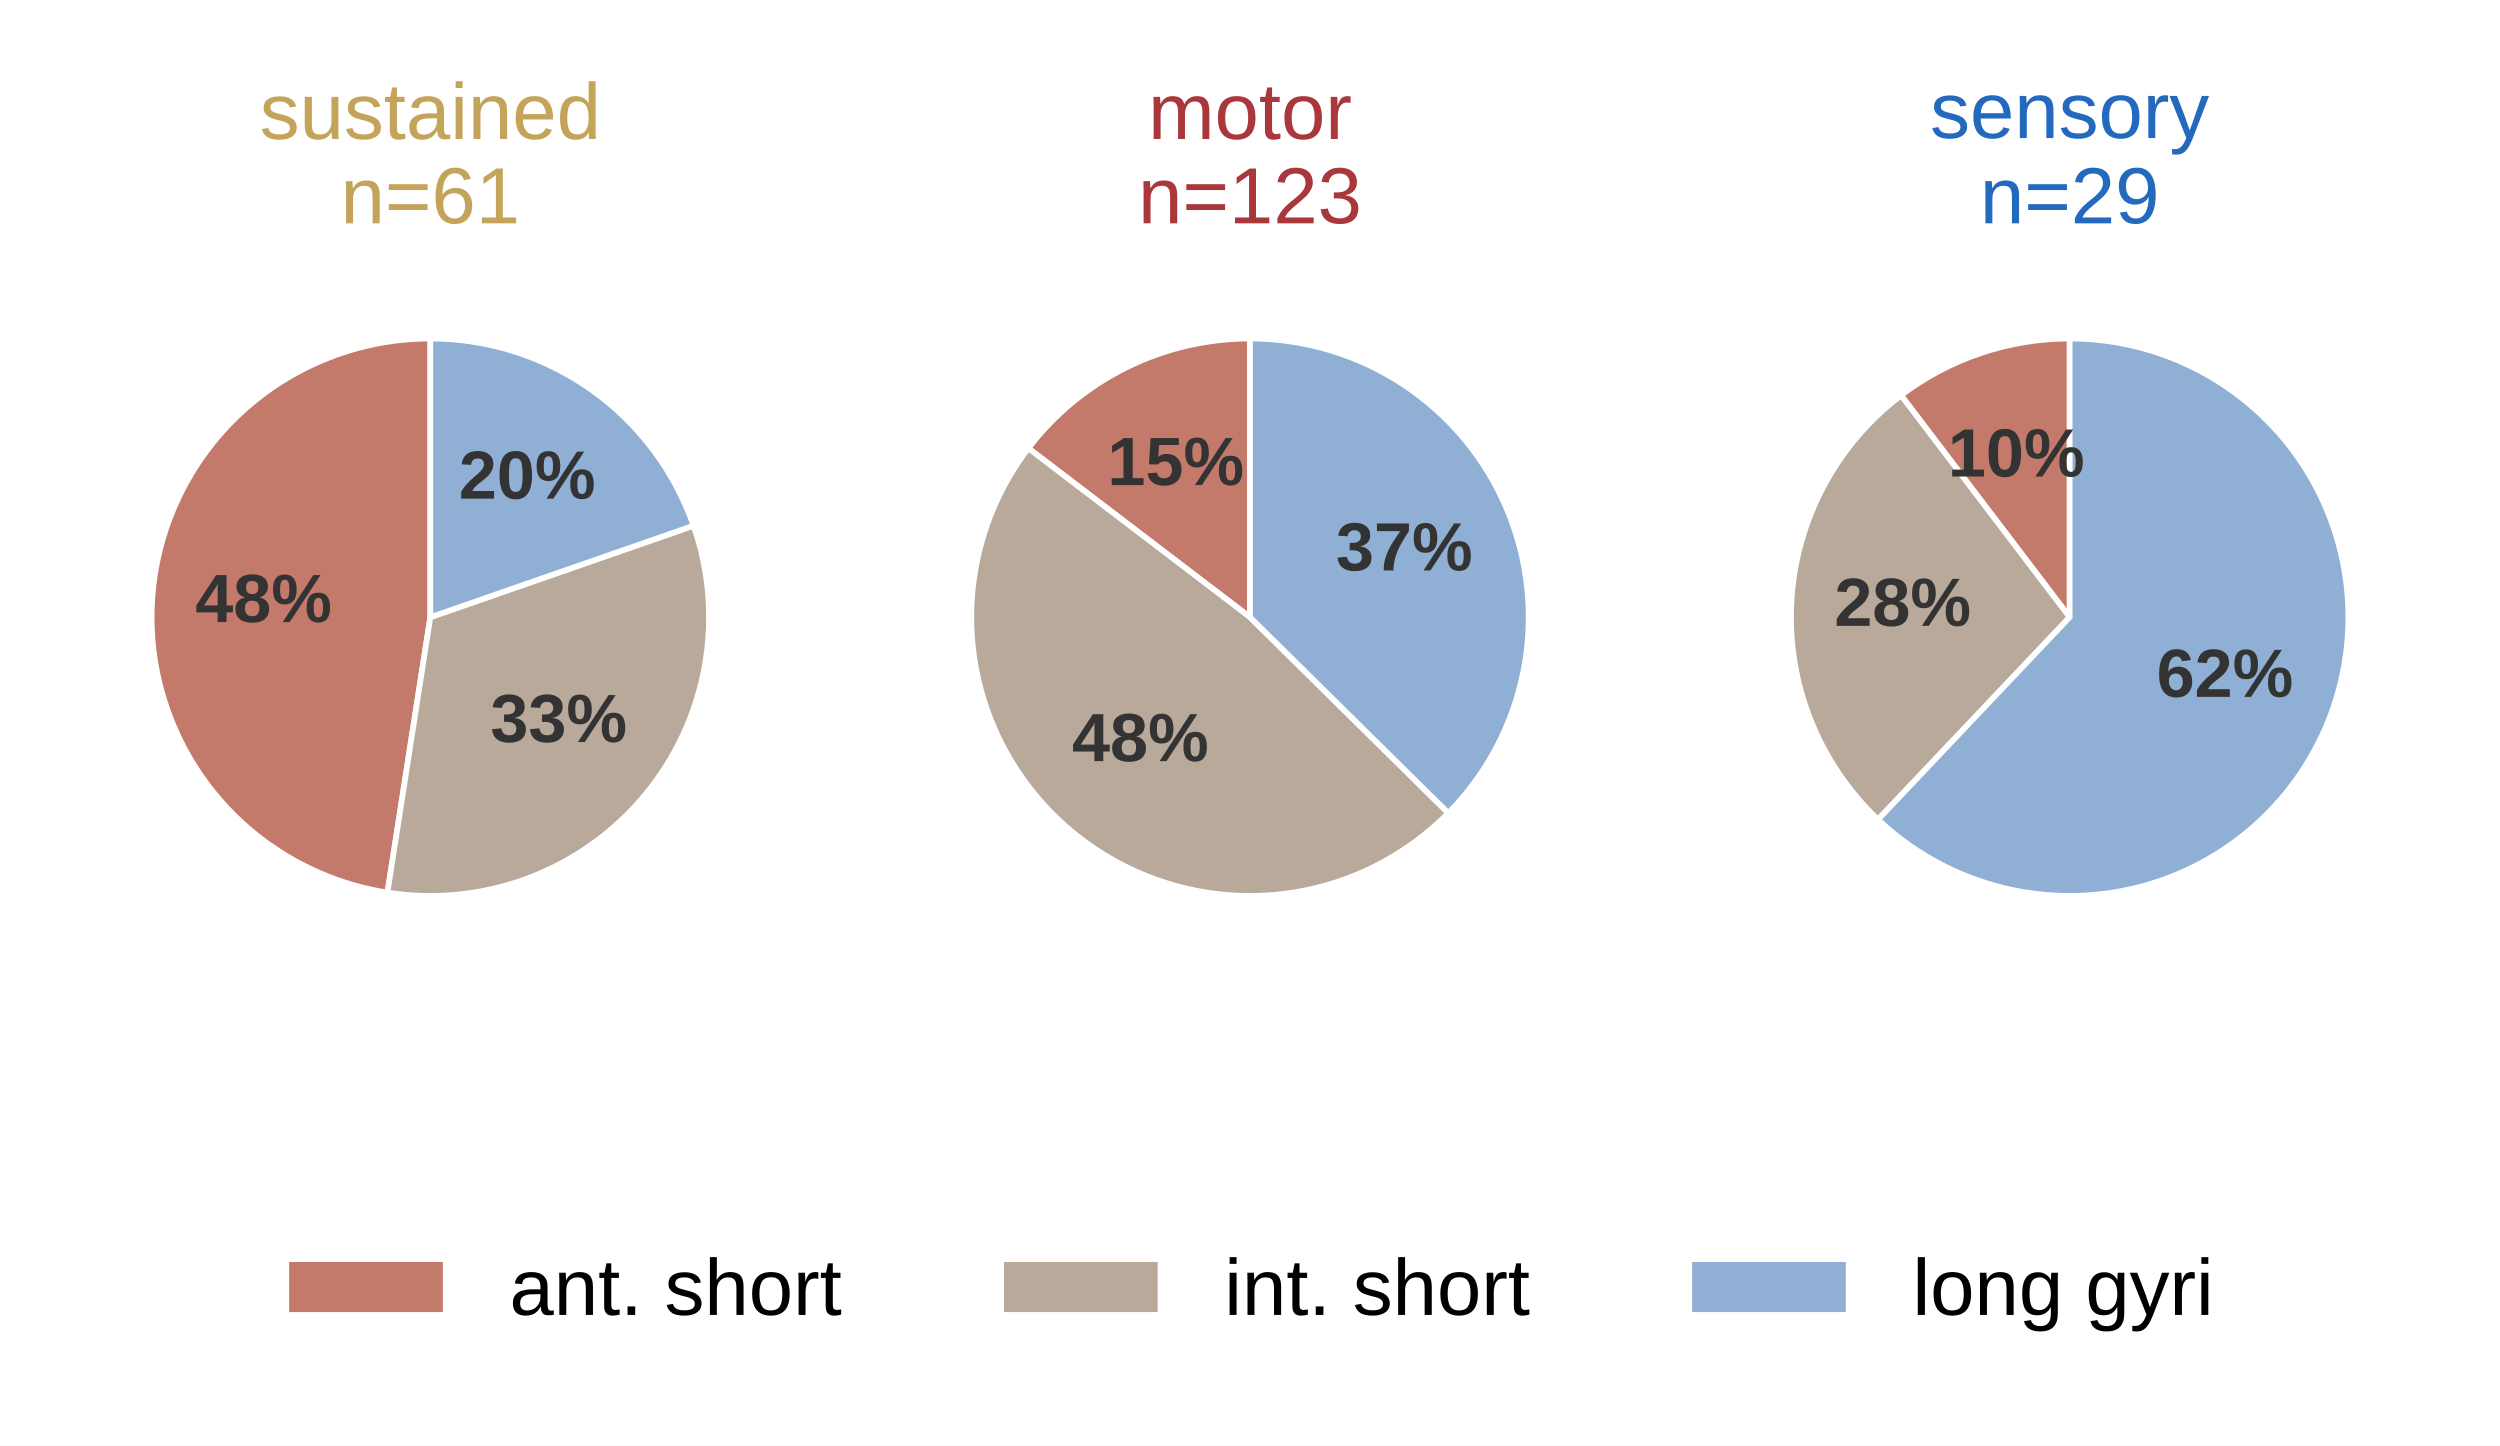
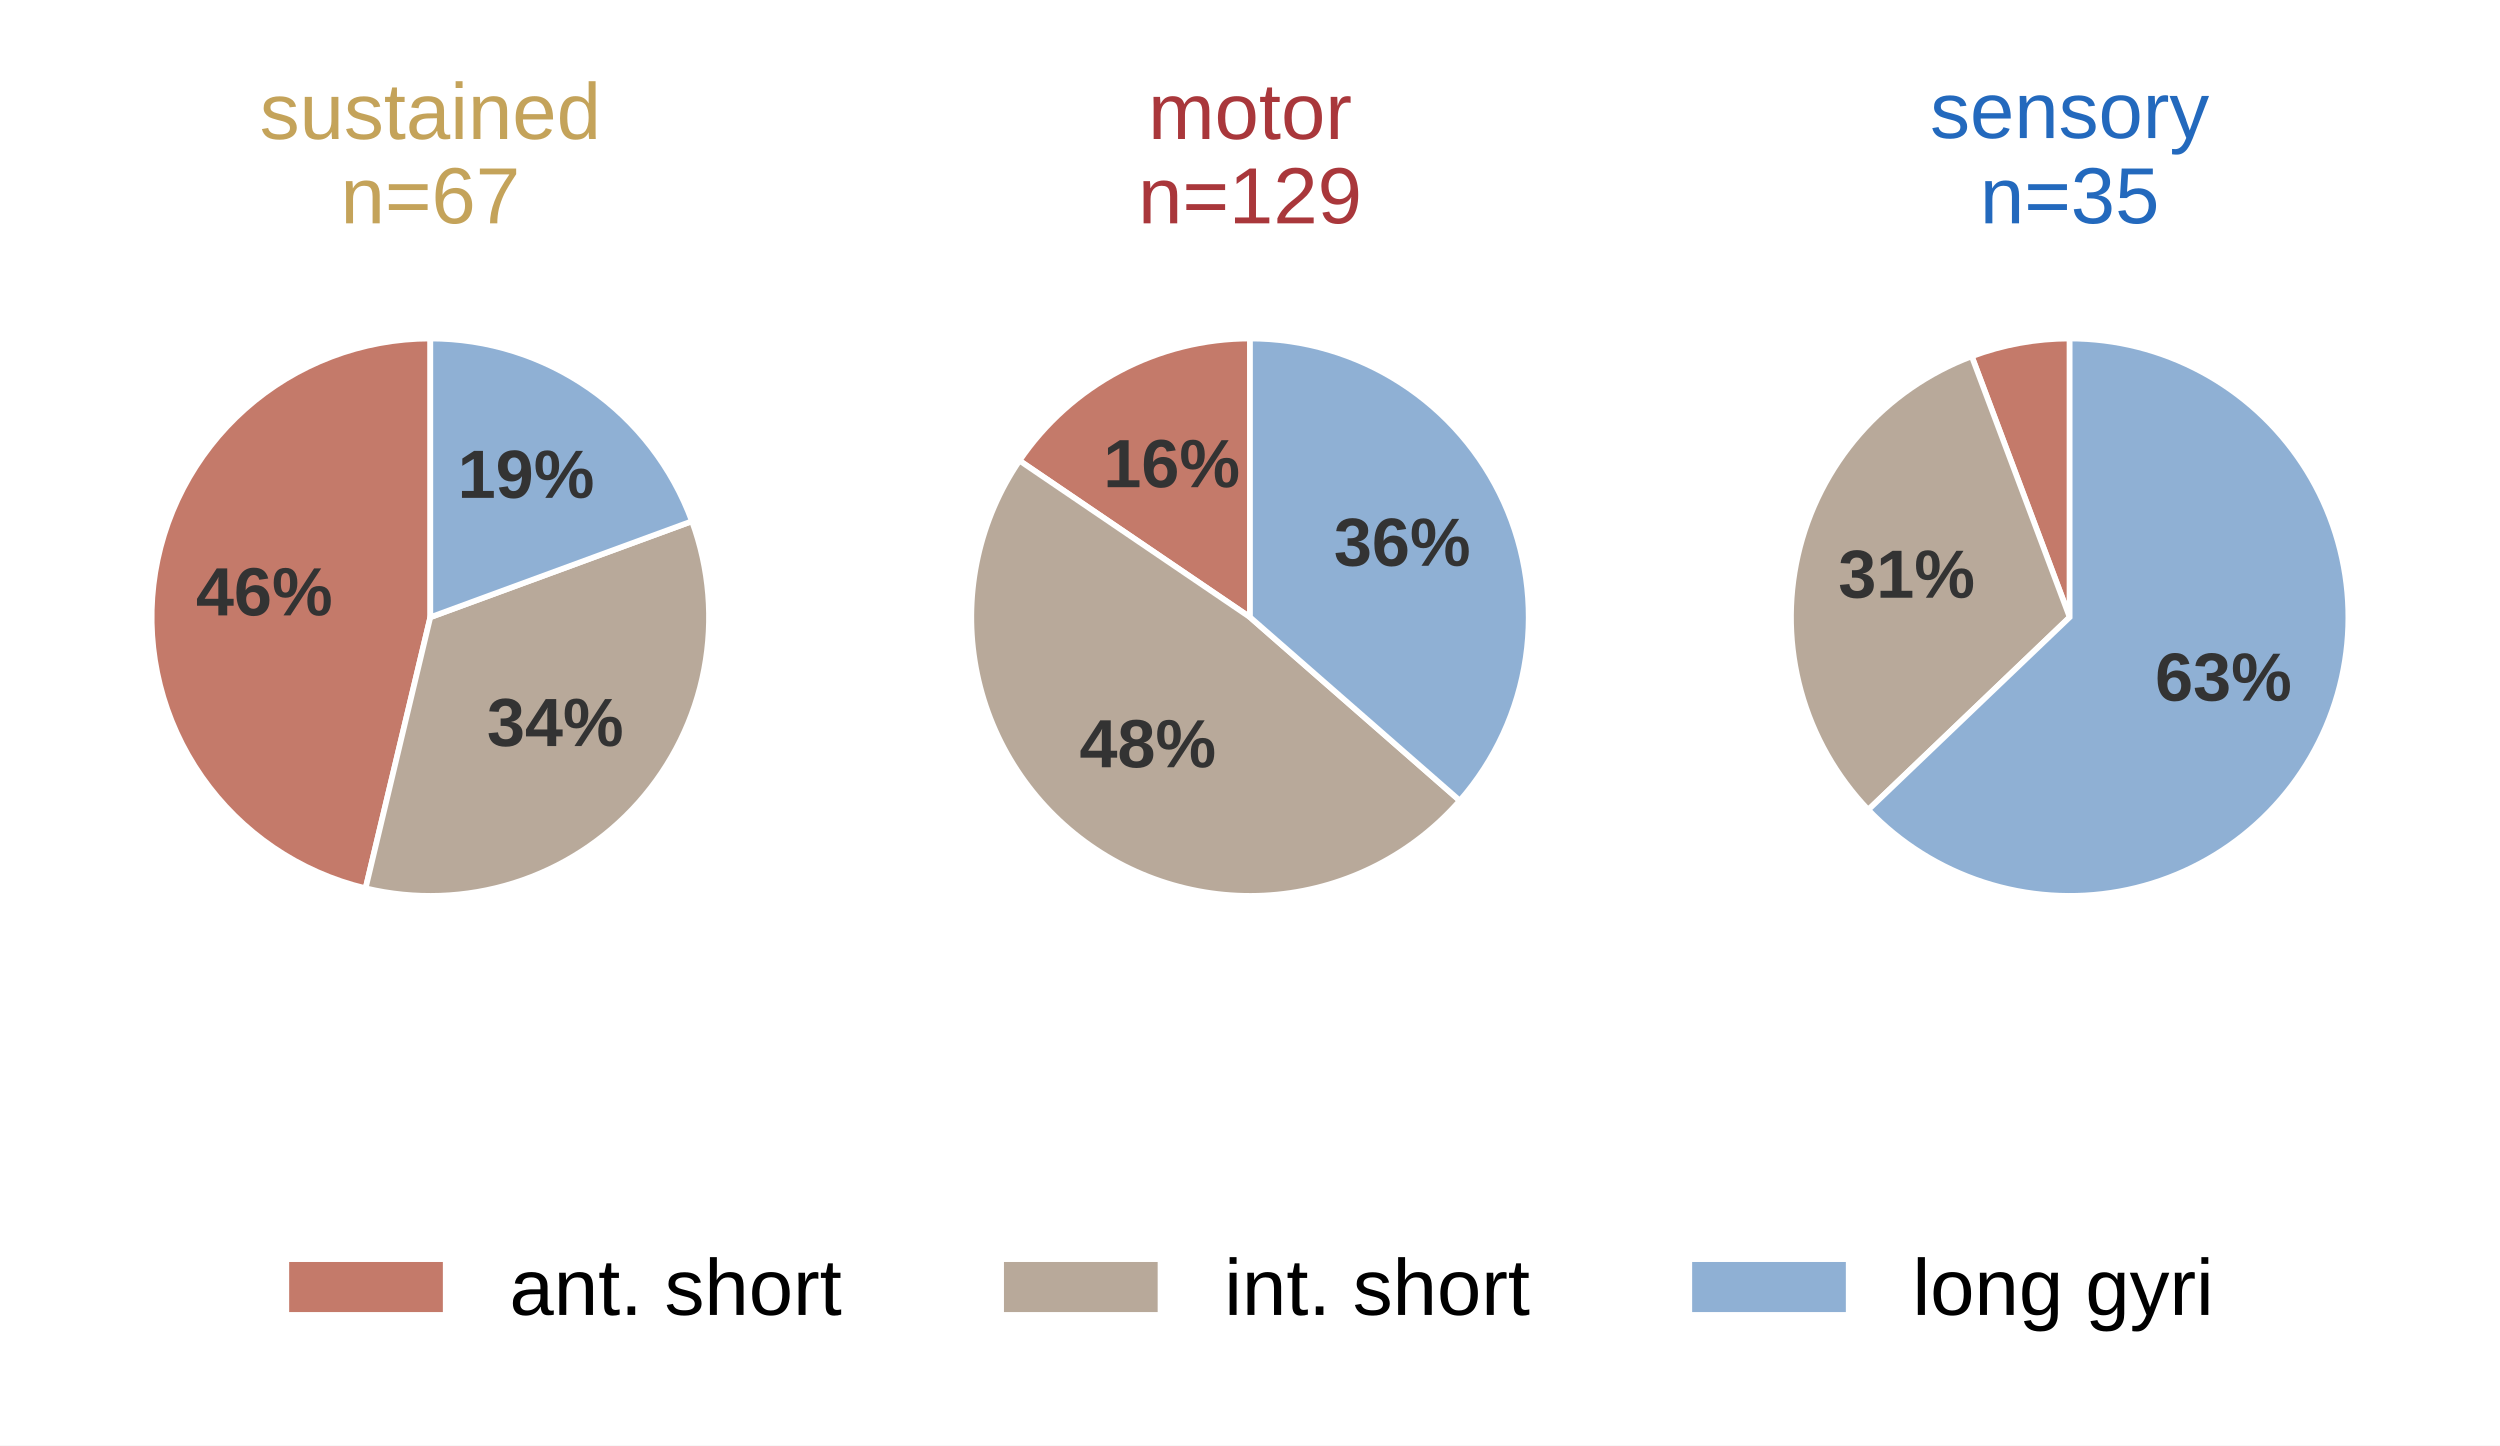
<svg xmlns="http://www.w3.org/2000/svg" width="219.572pt" height="126.962pt" viewBox="0 0 219.572 126.962" version="1.1">
  <defs>
    <style type="text/css">*{stroke-linejoin: round; stroke-linecap: butt}</style>
  </defs>
  <g id="figure_1">
    <g id="patch_1">
      <path d="M 0 126.962  L 219.572 126.962  L 219.572 0  L 0 0  z " style="fill: #ffffff" />
    </g>
    <g id="axes_1">
      <g id="patch_2">
-         <path d="M 37.795 29.733  C 31.633 29.733 25.692 32.061 21.169 36.247  C 16.647 40.433 13.868 46.176 13.392 52.321  C 12.916 58.465 14.778 64.568 18.603 69.4  C 22.428 74.232 27.939 77.446 34.029 78.394  L 37.795 54.21  z " style="fill: #c47a6a; stroke: #ffffff; stroke-width: 0.5; stroke-linejoin: miter" />
+         <path d="M 37.795 29.733  C 31.801 29.733 26.011 31.935 21.532 35.918  C 17.052 39.901 14.188 45.394 13.487 51.347  C 12.786 57.3 14.296 63.308 17.727 68.222  C 21.159 73.137 26.279 76.624 32.109 78.016  L 37.795 54.21  z " style="fill: #c47a6a; stroke: #ffffff; stroke-width: 0.5; stroke-linejoin: miter" />
      </g>
      <g id="patch_3">
-         <path d="M 34.029 78.394  C 38.203 79.044 42.476 78.603 46.429 77.112  C 50.383 75.622 53.884 73.133 56.59 69.889  C 59.297 66.645 61.117 62.754 61.875 58.598  C 62.632 54.441 62.301 50.159 60.913 46.168  L 37.795 54.21  z " style="fill: #b8a99a; stroke: #ffffff; stroke-width: 0.5; stroke-linejoin: miter" />
+         <path d="M 32.109 78.016  C 36.414 79.044 40.918 78.886 45.14 77.558  C 49.362 76.23 53.146 73.781 56.087 70.473  C 59.028 67.166 61.017 63.122 61.842 58.773  C 62.667 54.425 62.298 49.933 60.774 45.778  L 37.795 54.21  z " style="fill: #b8a99a; stroke: #ffffff; stroke-width: 0.5; stroke-linejoin: miter" />
      </g>
      <g id="patch_4">
-         <path d="M 60.913 46.168  C 59.243 41.368 56.119 37.205 51.977 34.261  C 47.835 31.316 42.877 29.733 37.795 29.733  L 37.795 54.21  z " style="fill: #8fb0d4; stroke: #ffffff; stroke-width: 0.5; stroke-linejoin: miter" />
+         <path d="M 60.774 45.778  C 59.047 41.074 55.917 37.011 51.808 34.142  C 47.699 31.272 42.807 29.733 37.795 29.733  L 37.795 54.21  z " style="fill: #8fb0d4; stroke: #ffffff; stroke-width: 0.5; stroke-linejoin: miter" />
      </g>
      <g id="matplotlib.axis_1" />
      <g id="matplotlib.axis_2" />
      <g id="text_1">
-         <text style="font-weight: 700; font-size: 6px; font-family: 'Arial', sans-serif; text-anchor: middle; fill: #333333" x="23.153" y="54.631" transform="rotate(-0 23.15334 54.63149)">48%</text>
+         <text style="font-weight: 700; font-size: 6px; font-family: 'Arial', sans-serif; text-anchor: middle; fill: #333333" x="23.21" y="54.047" transform="rotate(-0 23.21033 54.04729)">46%</text>
      </g>
      <g id="text_2">
-         <text style="font-weight: 700; font-size: 6px; font-family: 'Arial', sans-serif; text-anchor: middle; fill: #333333" x="49.072" y="65.172" transform="rotate(-0 49.07216 65.17245)">33%</text>
+         <text style="font-weight: 700; font-size: 6px; font-family: 'Arial', sans-serif; text-anchor: middle; fill: #333333" x="48.77" y="65.523" transform="rotate(-0 48.77012 65.52312)">34%</text>
      </g>
      <g id="text_3">
-         <text style="font-weight: 700; font-size: 6px; font-family: 'Arial', sans-serif; text-anchor: middle; fill: #333333" x="46.304" y="43.796" transform="rotate(-0 46.3045 43.79558)">20%</text>
+         <text style="font-weight: 700; font-size: 6px; font-family: 'Arial', sans-serif; text-anchor: middle; fill: #333333" x="46.203" y="43.724" transform="rotate(-0 46.20299 43.72406)">19%</text>
      </g>
      <g id="text_4">
        <text style="font-size: 7px; font-family: 'Arial', sans-serif; fill: #c4a35a" transform="translate(22.81364 12.21047)">sustained</text>
-         <text style="font-size: 7px; font-family: 'Arial', sans-serif; fill: #c4a35a" transform="translate(29.91207 19.61428)">n=61</text>
+         <text style="font-size: 7px; font-family: 'Arial', sans-serif; fill: #c4a35a" transform="translate(29.91207 19.61428)">n=67</text>
      </g>
    </g>
    <g id="axes_2">
      <g id="patch_5">
-         <path d="M 109.786 29.733  C 106.018 29.733 102.301 30.603 98.925 32.275  C 95.549 33.946 92.604 36.375 90.32 39.371  L 109.786 54.21  z " style="fill: #c47a6a; stroke: #ffffff; stroke-width: 0.5; stroke-linejoin: miter" />
+         <path d="M 109.786 29.733  C 105.792 29.733 101.859 30.711 98.33 32.58  C 94.801 34.449 91.782 37.153 89.539 40.457  L 109.786 54.21  z " style="fill: #c47a6a; stroke: #ffffff; stroke-width: 0.5; stroke-linejoin: miter" />
      </g>
      <g id="patch_6">
-         <path d="M 90.32 39.371  C 86.55 44.317 84.803 50.519 85.437 56.706  C 86.072 62.893 89.04 68.611 93.736 72.689  C 98.431 76.767 104.509 78.906 110.723 78.668  C 116.938 78.43 122.834 75.832 127.203 71.406  L 109.786 54.21  z " style="fill: #b8a99a; stroke: #ffffff; stroke-width: 0.5; stroke-linejoin: miter" />
+         <path d="M 89.539 40.457  C 86.037 45.612 84.633 51.914 85.616 58.068  C 86.598 64.222 89.894 69.774 94.827 73.582  C 99.759 77.391 105.964 79.176 112.166 78.57  C 118.368 77.964 124.111 75.011 128.213 70.32  L 109.786 54.21  z " style="fill: #b8a99a; stroke: #ffffff; stroke-width: 0.5; stroke-linejoin: miter" />
      </g>
      <g id="patch_7">
-         <path d="M 127.203 71.406  C 130.595 67.971 132.895 63.608 133.814 58.87  C 134.733 54.131 134.23 49.224 132.369 44.771  C 130.507 40.317 127.369 36.512 123.352 33.837  C 119.334 31.161 114.613 29.733 109.786 29.733  L 109.786 54.21  z " style="fill: #8fb0d4; stroke: #ffffff; stroke-width: 0.5; stroke-linejoin: miter" />
+         <path d="M 128.213 70.32  C 131.307 66.781 133.317 62.424 134.001 57.773  C 134.686 53.123 134.016 48.372 132.073 44.091  C 130.129 39.811 126.993 36.179 123.041 33.634  C 119.09 31.088 114.487 29.733 109.786 29.733  L 109.786 54.21  z " style="fill: #8fb0d4; stroke: #ffffff; stroke-width: 0.5; stroke-linejoin: miter" />
      </g>
      <g id="matplotlib.axis_3" />
      <g id="matplotlib.axis_4" />
      <g id="text_5">
-         <text style="font-weight: 700; font-size: 6px; font-family: 'Arial', sans-serif; text-anchor: middle; fill: #333333" x="103.269" y="42.604" transform="rotate(-0 103.2695 42.60402)">15%</text>
+         <text style="font-weight: 700; font-size: 6px; font-family: 'Arial', sans-serif; text-anchor: middle; fill: #333333" x="102.912" y="42.787" transform="rotate(-0 102.9124 42.78696)">16%</text>
      </g>
      <g id="text_6">
-         <text style="font-weight: 700; font-size: 6px; font-family: 'Arial', sans-serif; text-anchor: middle; fill: #333333" x="100.156" y="66.852" transform="rotate(-0 100.1558 66.85243)">48%</text>
+         <text style="font-weight: 700; font-size: 6px; font-family: 'Arial', sans-serif; text-anchor: middle; fill: #333333" x="100.81" y="67.389" transform="rotate(-0 100.8103 67.38858)">48%</text>
      </g>
      <g id="text_7">
-         <text style="font-weight: 700; font-size: 6px; font-family: 'Arial', sans-serif; text-anchor: middle; fill: #333333" x="123.336" y="50.102" transform="rotate(-0 123.3357 50.1016)">37%</text>
+         <text style="font-weight: 700; font-size: 6px; font-family: 'Arial', sans-serif; text-anchor: middle; fill: #333333" x="123.158" y="49.694" transform="rotate(-0 123.1579 49.69379)">36%</text>
      </g>
      <g id="text_8">
        <text style="font-size: 7px; font-family: 'Arial', sans-serif; fill: #a9373b" transform="translate(100.84 12.21047)">motor</text>
-         <text style="font-size: 7px; font-family: 'Arial', sans-serif; fill: #a9373b" transform="translate(99.9563 19.61428)">n=123</text>
+         <text style="font-size: 7px; font-family: 'Arial', sans-serif; fill: #a9373b" transform="translate(99.9563 19.61428)">n=129</text>
      </g>
    </g>
    <g id="axes_3">
      <g id="patch_8">
-         <path d="M 181.776 29.733  C 179.119 29.733 176.479 30.166 173.961 31.015  C 171.443 31.863 169.079 33.116 166.964 34.724  L 181.776 54.21  z " style="fill: #c47a6a; stroke: #ffffff; stroke-width: 0.5; stroke-linejoin: miter" />
+         <path d="M 181.776 29.733  C 180.311 29.733 178.848 29.865 177.406 30.127  C 175.964 30.388 174.548 30.779 173.176 31.294  L 181.776 54.21  z " style="fill: #c47a6a; stroke: #ffffff; stroke-width: 0.5; stroke-linejoin: miter" />
      </g>
      <g id="patch_9">
-         <path d="M 166.964 34.724  C 164.139 36.872 161.814 39.609 160.151 42.745  C 158.489 45.88 157.528 49.341 157.336 52.884  C 157.144 56.428 157.725 59.972 159.039 63.269  C 160.352 66.566 162.367 69.538 164.944 71.979  L 181.776 54.21  z " style="fill: #b8a99a; stroke: #ffffff; stroke-width: 0.5; stroke-linejoin: miter" />
+         <path d="M 173.176 31.294  C 169.386 32.716 166.007 35.057 163.344 38.106  C 160.681 41.154 158.815 44.816 157.914 48.763  C 157.013 52.71 157.105 56.819 158.182 60.721  C 159.259 64.623 161.288 68.198 164.085 71.124  L 181.776 54.21  z " style="fill: #b8a99a; stroke: #ffffff; stroke-width: 0.5; stroke-linejoin: miter" />
      </g>
      <g id="patch_10">
-         <path d="M 164.944 71.979  C 167.846 74.728 171.377 76.724 175.228 77.794  C 179.079 78.863 183.135 78.973 187.038 78.114  C 190.941 77.254 194.576 75.452 197.622 72.864  C 200.668 70.277 203.035 66.982 204.514 63.269  C 205.994 59.556 206.541 55.537 206.109 51.563  C 205.677 47.59 204.278 43.782 202.035 40.474  C 199.792 37.166 196.773 34.457 193.241 32.585  C 189.71 30.712 185.773 29.733 181.776 29.733  L 181.776 54.21  z " style="fill: #8fb0d4; stroke: #ffffff; stroke-width: 0.5; stroke-linejoin: miter" />
+         <path d="M 164.085 71.124  C 166.883 74.05 170.363 76.237 174.213 77.488  C 178.063 78.739 182.164 79.015 186.147 78.292  C 190.13 77.57 193.872 75.87 197.037 73.346  C 200.202 70.822 202.692 67.552 204.283 63.829  C 205.874 60.107 206.517 56.047 206.154 52.016  C 205.791 47.984 204.434 44.104 202.204 40.726  C 199.973 37.347 196.94 34.574 193.375 32.656  C 189.81 30.738 185.825 29.733 181.776 29.733  L 181.776 54.21  z " style="fill: #8fb0d4; stroke: #ffffff; stroke-width: 0.5; stroke-linejoin: miter" />
      </g>
      <g id="matplotlib.axis_5" />
      <g id="matplotlib.axis_6" />
      <g id="text_9">
-         <text style="font-weight: 700; font-size: 6px; font-family: 'Arial', sans-serif; text-anchor: middle; fill: #333333" x="177.087" y="41.848" transform="rotate(-0 177.0872 41.84789)">10%</text>
+         <text style="font-weight: 700; font-size: 6px; font-family: 'Arial', sans-serif; text-anchor: middle; fill: #333333" x="167.459" y="52.497" transform="rotate(-0 167.4588 52.49699)">31%</text>
      </g>
      <g id="text_10">
-         <text style="font-weight: 700; font-size: 6px; font-family: 'Arial', sans-serif; text-anchor: middle; fill: #333333" x="167.112" y="54.97" transform="rotate(-0 167.1122 54.9698)">28%</text>
+         <text style="font-weight: 700; font-size: 6px; font-family: 'Arial', sans-serif; text-anchor: middle; fill: #333333" x="195.28" y="61.537" transform="rotate(-0 195.2803 61.53673)">63%</text>
      </g>
      <g id="text_11">
-         <text style="font-weight: 700; font-size: 6px; font-family: 'Arial', sans-serif; text-anchor: middle; fill: #333333" x="195.419" y="61.201" transform="rotate(-0 195.4191 61.20062)">62%</text>
-       </g>
-       <g id="text_12">
        <text style="font-size: 7px; font-family: 'Arial', sans-serif; fill: #2369bd" transform="translate(169.522 12.12844)">sensory</text>
-         <text style="font-size: 7px; font-family: 'Arial', sans-serif; fill: #2369bd" transform="translate(173.8932 19.61428)">n=29</text>
+         <text style="font-size: 7px; font-family: 'Arial', sans-serif; fill: #2369bd" transform="translate(173.8932 19.61428)">n=35</text>
      </g>
    </g>
    <g id="legend_1">
      <g id="patch_11">
        <path d="M 25.146 115.488  L 39.146 115.488  L 39.146 110.588  L 25.146 110.588  z " style="fill: #c47a6a; stroke: #ffffff; stroke-width: 0.5; stroke-linejoin: miter" />
      </g>
-       <g id="text_13">
+       <g id="text_12">
        <text style="font-size: 7px; font-family: 'Arial', sans-serif; text-anchor: start" x="44.746" y="115.488" transform="rotate(-0 44.74598 115.4882)">ant. short</text>
      </g>
      <g id="patch_12">
        <path d="M 87.926 115.488  L 101.926 115.488  L 101.926 110.588  L 87.926 110.588  z " style="fill: #b8a99a; stroke: #ffffff; stroke-width: 0.5; stroke-linejoin: miter" />
      </g>
-       <g id="text_14">
+       <g id="text_13">
        <text style="font-size: 7px; font-family: 'Arial', sans-serif; text-anchor: start" x="107.526" y="115.488" transform="rotate(-0 107.5261 115.4882)">int. short</text>
      </g>
      <g id="patch_13">
        <path d="M 148.369 115.488  L 162.369 115.488  L 162.369 110.588  L 148.369 110.588  z " style="fill: #8fb0d4; stroke: #ffffff; stroke-width: 0.5; stroke-linejoin: miter" />
      </g>
-       <g id="text_15">
+       <g id="text_14">
        <text style="font-size: 7px; font-family: 'Arial', sans-serif; text-anchor: start" x="167.969" y="115.488" transform="rotate(-0 167.969 115.4882)">long gyri</text>
      </g>
    </g>
  </g>
</svg>
